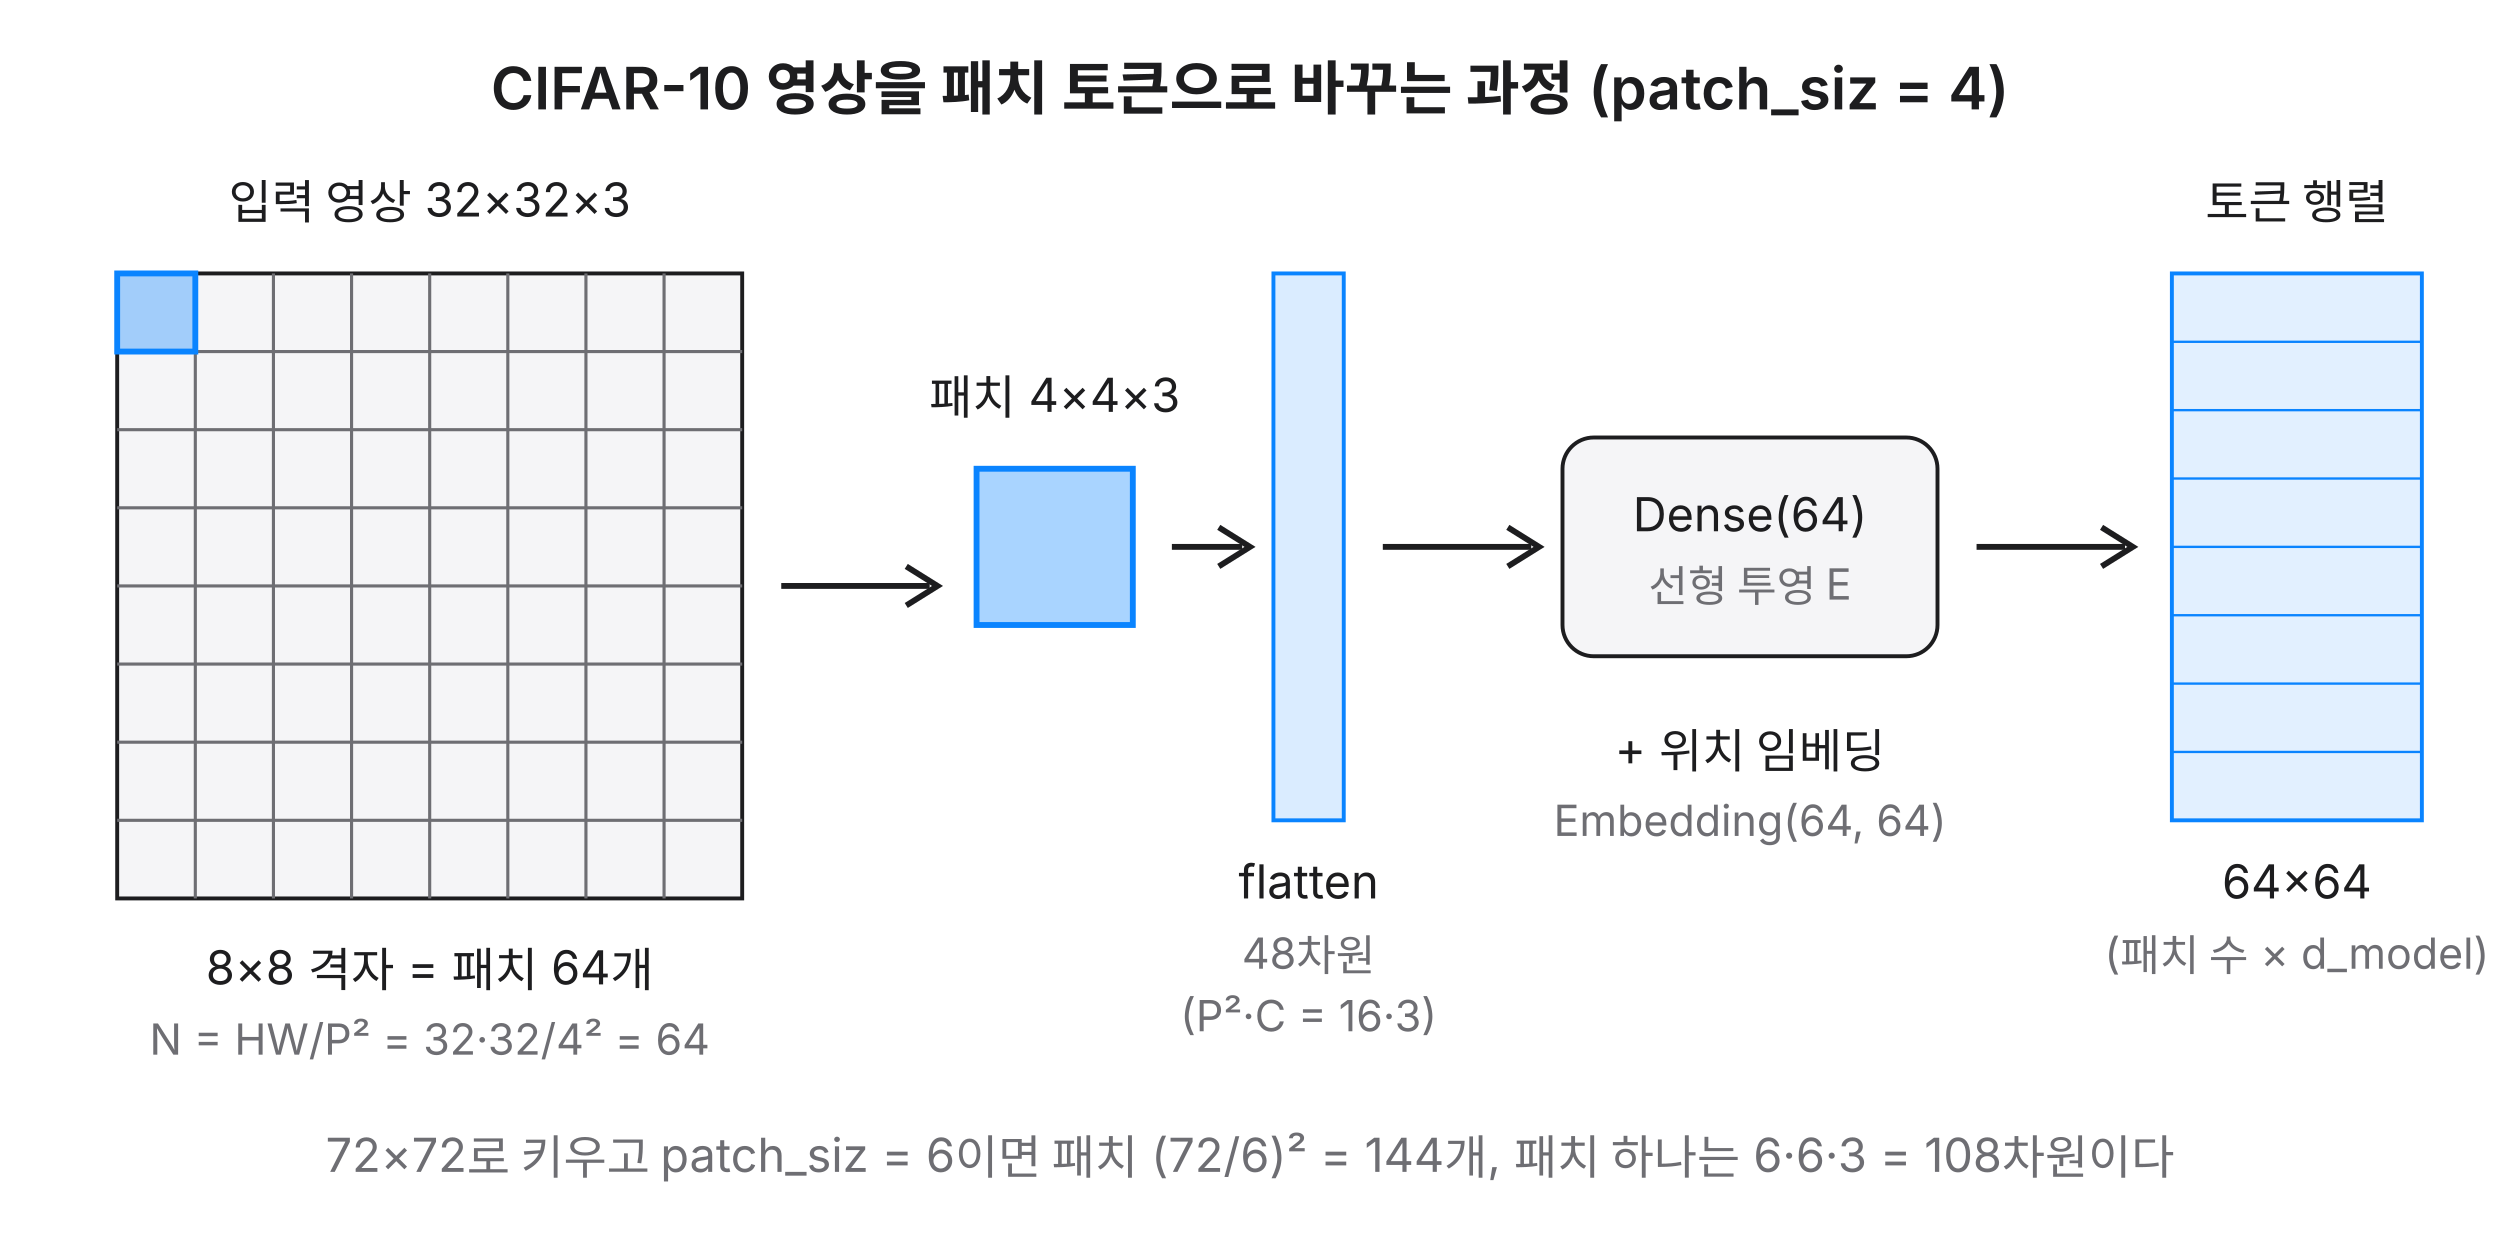
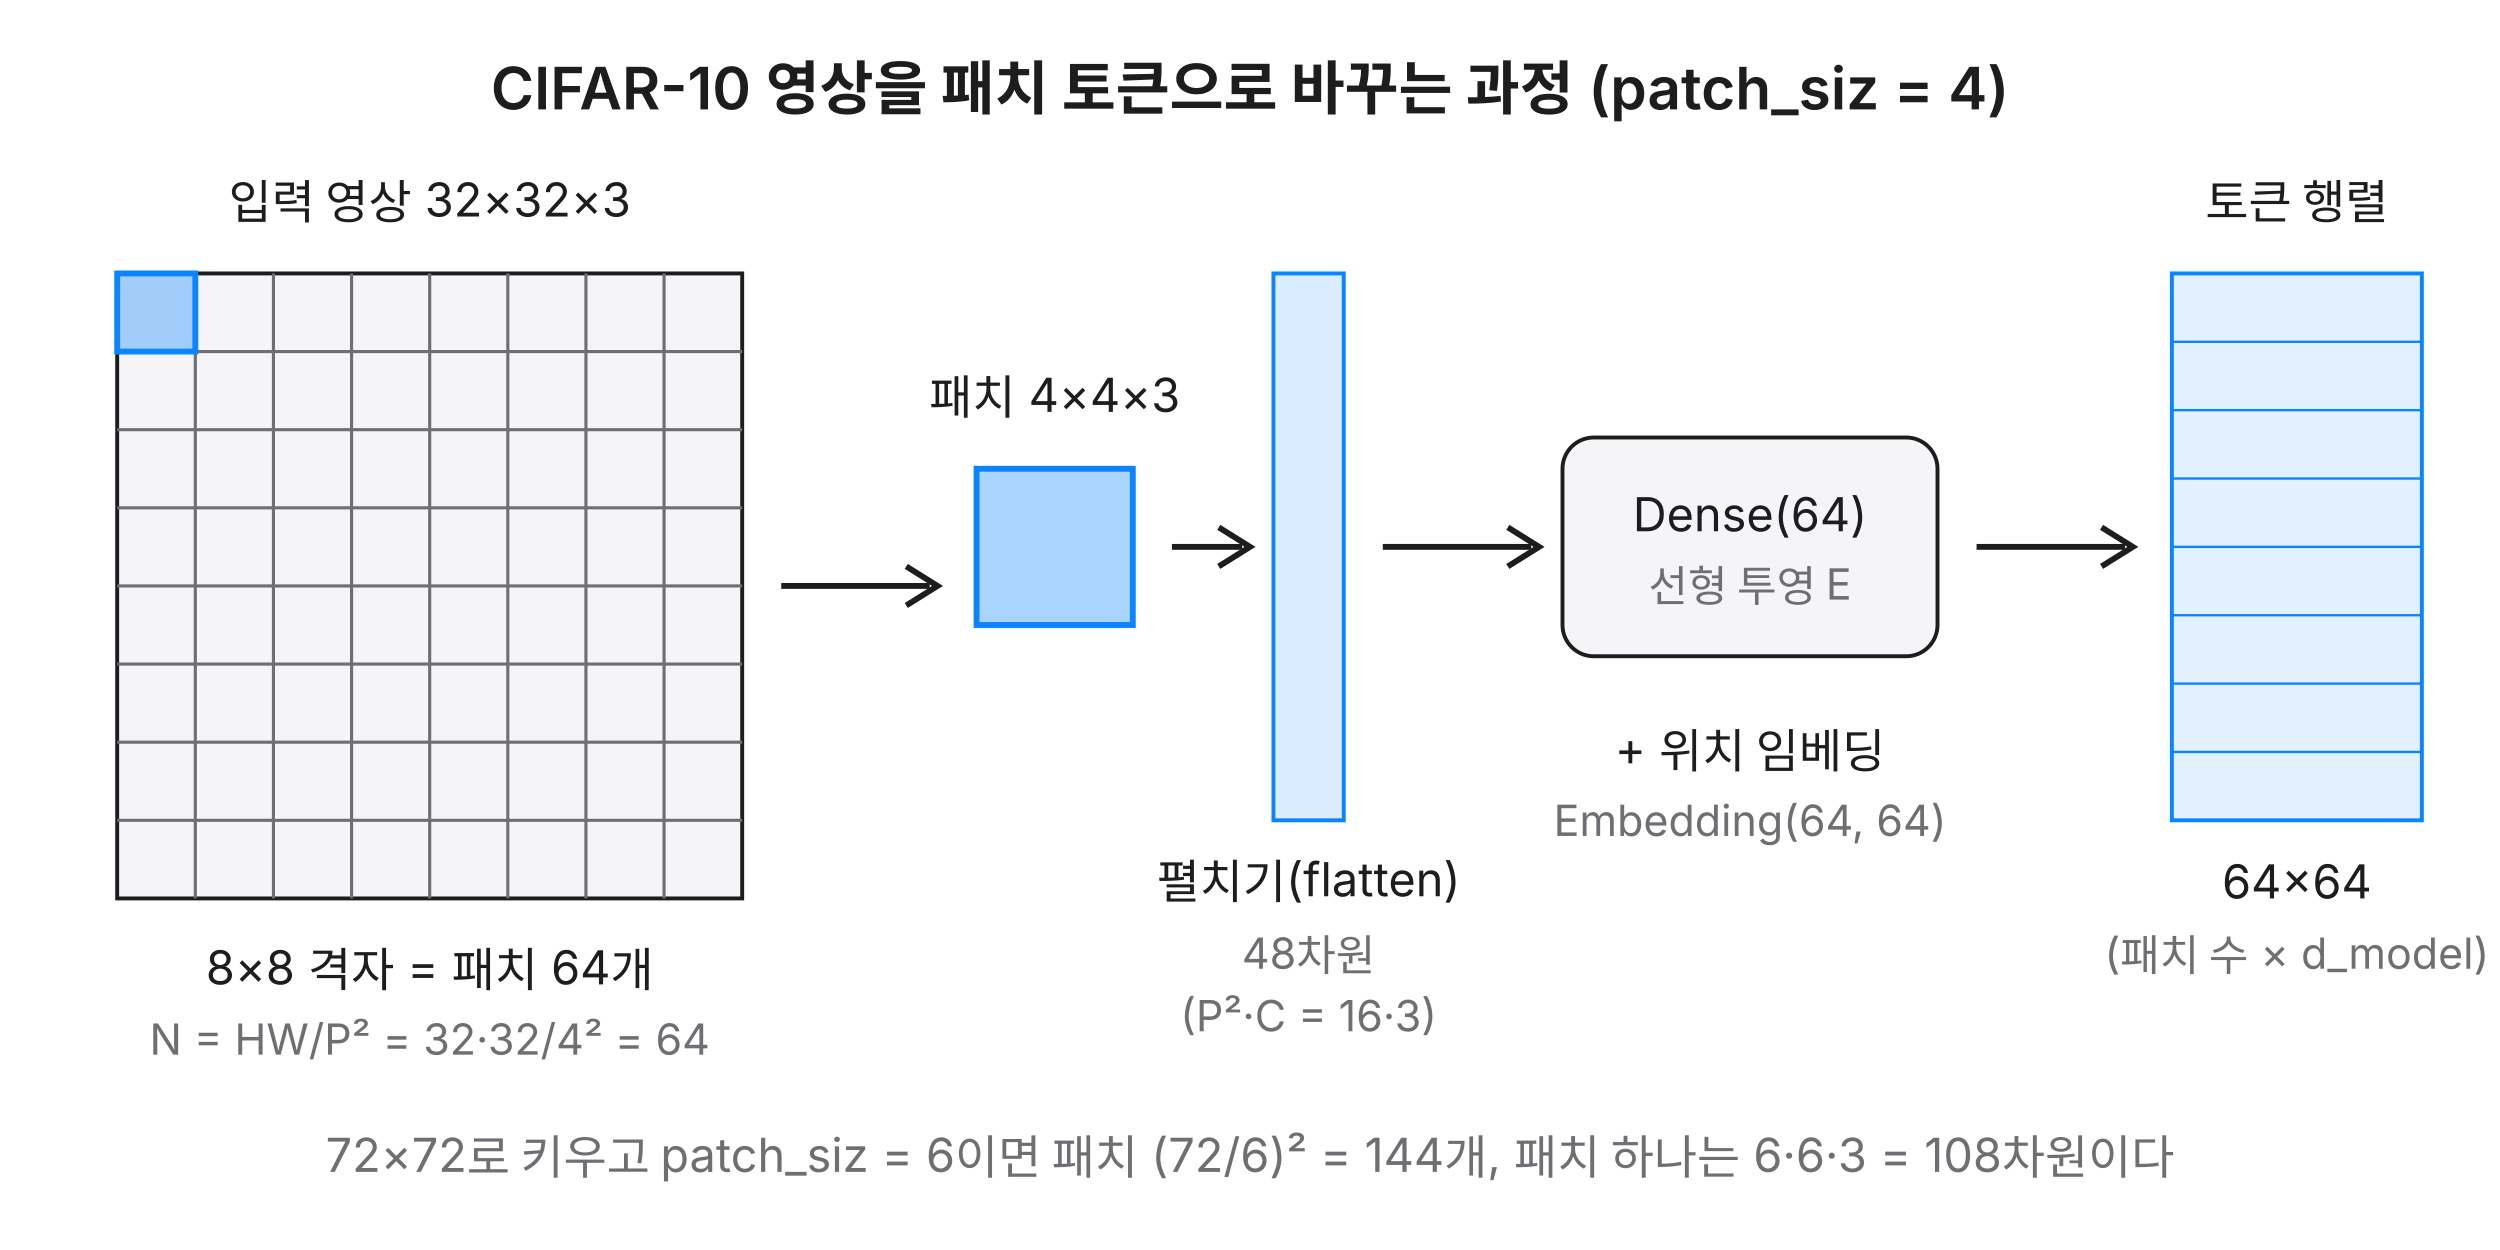
<svg xmlns="http://www.w3.org/2000/svg" viewBox="0 0 640 320" font-family="-apple-system, 'Apple SD Gothic Neo', sans-serif">
  <rect width="640" height="320" fill="#fff" />
  <text x="320" y="28" text-anchor="middle" font-size="15" font-weight="600" fill="#1d1d1f">CIFAR-10 영상을 패치 토큰으로 바꾸는 과정 (patch_siz = 4)</text>
  <g>
    <rect x="30" y="70" width="160" height="160" fill="#f5f5f7" stroke="#1d1d1f" />
    <g stroke="#6e6e73" stroke-width="0.8">
      <line x1="50" y1="70" x2="50" y2="230" />
      <line x1="70" y1="70" x2="70" y2="230" />
      <line x1="90" y1="70" x2="90" y2="230" />
      <line x1="110" y1="70" x2="110" y2="230" />
      <line x1="130" y1="70" x2="130" y2="230" />
      <line x1="150" y1="70" x2="150" y2="230" />
      <line x1="170" y1="70" x2="170" y2="230" />
      <line x1="30" y1="90" x2="190" y2="90" />
      <line x1="30" y1="110" x2="190" y2="110" />
      <line x1="30" y1="130" x2="190" y2="130" />
      <line x1="30" y1="150" x2="190" y2="150" />
      <line x1="30" y1="170" x2="190" y2="170" />
      <line x1="30" y1="190" x2="190" y2="190" />
      <line x1="30" y1="210" x2="190" y2="210" />
    </g>
    <rect x="30" y="70" width="20" height="20" fill="#0a84ff" fill-opacity="0.35" stroke="#0a84ff" stroke-width="1.5" />
    <text x="110" y="56" text-anchor="middle" font-size="12" fill="#1d1d1f">입력 영상 32×32×3</text>
    <text x="110" y="252" text-anchor="middle" font-size="12" fill="#1d1d1f">8×8 격자 = 패치 64개</text>
    <text x="110" y="270" text-anchor="middle" font-size="11" fill="#6e6e73">N = HW/P² = 32·32/4² = 64</text>
  </g>
  <path d="M200 150 L238 150" stroke="#1d1d1f" stroke-width="1.5" />
  <path d="M232 145 L240 150 L232 155" stroke="#1d1d1f" stroke-width="1.5" fill="none" />
  <g>
    <rect x="250" y="120" width="40" height="40" fill="#0a84ff" fill-opacity="0.35" stroke="#0a84ff" stroke-width="1.5" />
    <text x="270" y="106" text-anchor="middle" font-size="12" fill="#1d1d1f">패치 4×4×3</text>
    <path d="M300 140 L318 140" stroke="#1d1d1f" stroke-width="1.5" />
    <path d="M312 135 L320 140 L312 145" stroke="#1d1d1f" stroke-width="1.5" fill="none" />
    <rect x="326" y="70" width="18" height="140" fill="#0a84ff" fill-opacity="0.15" stroke="#0a84ff" />
-     <text x="335" y="230" text-anchor="middle" font-size="12" fill="#1d1d1f">flatten</text>
+     <text x="335" y="230" text-anchor="middle" font-size="12" fill="#1d1d1f">펼치기(flatten)</text>
    <text x="335" y="248" text-anchor="middle" font-size="11" fill="#6e6e73">48차원</text>
    <text x="335" y="264" text-anchor="middle" font-size="11" fill="#6e6e73">(P²·C = 16·3)</text>
  </g>
  <path d="M354 140 L392 140" stroke="#1d1d1f" stroke-width="1.5" />
  <path d="M386 135 L394 140 L386 145" stroke="#1d1d1f" stroke-width="1.5" fill="none" />
  <g>
    <rect x="400" y="112" width="96" height="56" rx="8" fill="#f5f5f7" stroke="#1d1d1f" />
    <text x="448" y="136" text-anchor="middle" font-size="12" fill="#1d1d1f">Dense(64)</text>
    <text x="448" y="154" text-anchor="middle" font-size="11" fill="#6e6e73">선형 투영 E</text>
    <text x="448" y="196" text-anchor="middle" font-size="12" fill="#1d1d1f">+ 위치 임베딩</text>
    <text x="448" y="214" text-anchor="middle" font-size="11" fill="#6e6e73">Embedding(64, 64)</text>
  </g>
  <path d="M506 140 L544 140" stroke="#1d1d1f" stroke-width="1.5" />
  <path d="M538 135 L546 140 L538 145" stroke="#1d1d1f" stroke-width="1.5" fill="none" />
  <g>
    <rect x="556" y="70" width="64" height="140" fill="#0a84ff" fill-opacity="0.12" stroke="#0a84ff" />
    <g stroke="#0a84ff" stroke-width="0.6">
      <line x1="556" y1="87.5" x2="620" y2="87.5" />
      <line x1="556" y1="105" x2="620" y2="105" />
      <line x1="556" y1="122.5" x2="620" y2="122.5" />
      <line x1="556" y1="140" x2="620" y2="140" />
      <line x1="556" y1="157.5" x2="620" y2="157.5" />
      <line x1="556" y1="175" x2="620" y2="175" />
      <line x1="556" y1="192.5" x2="620" y2="192.5" />
    </g>
    <text x="588" y="56" text-anchor="middle" font-size="12" fill="#1d1d1f">토큰 행렬</text>
    <text x="588" y="230" text-anchor="middle" font-size="12" fill="#1d1d1f">64×64</text>
    <text x="588" y="248" text-anchor="middle" font-size="11" fill="#6e6e73">(패치 수 × d_model)</text>
  </g>
  <text x="320" y="300" text-anchor="middle" font-size="12" fill="#6e6e73">72×72로 키우고 patch_siz = 6이면 패치 (72/6)² = 144개, 패치 하나는 6·6·3 = 108차원이다</text>
</svg>
